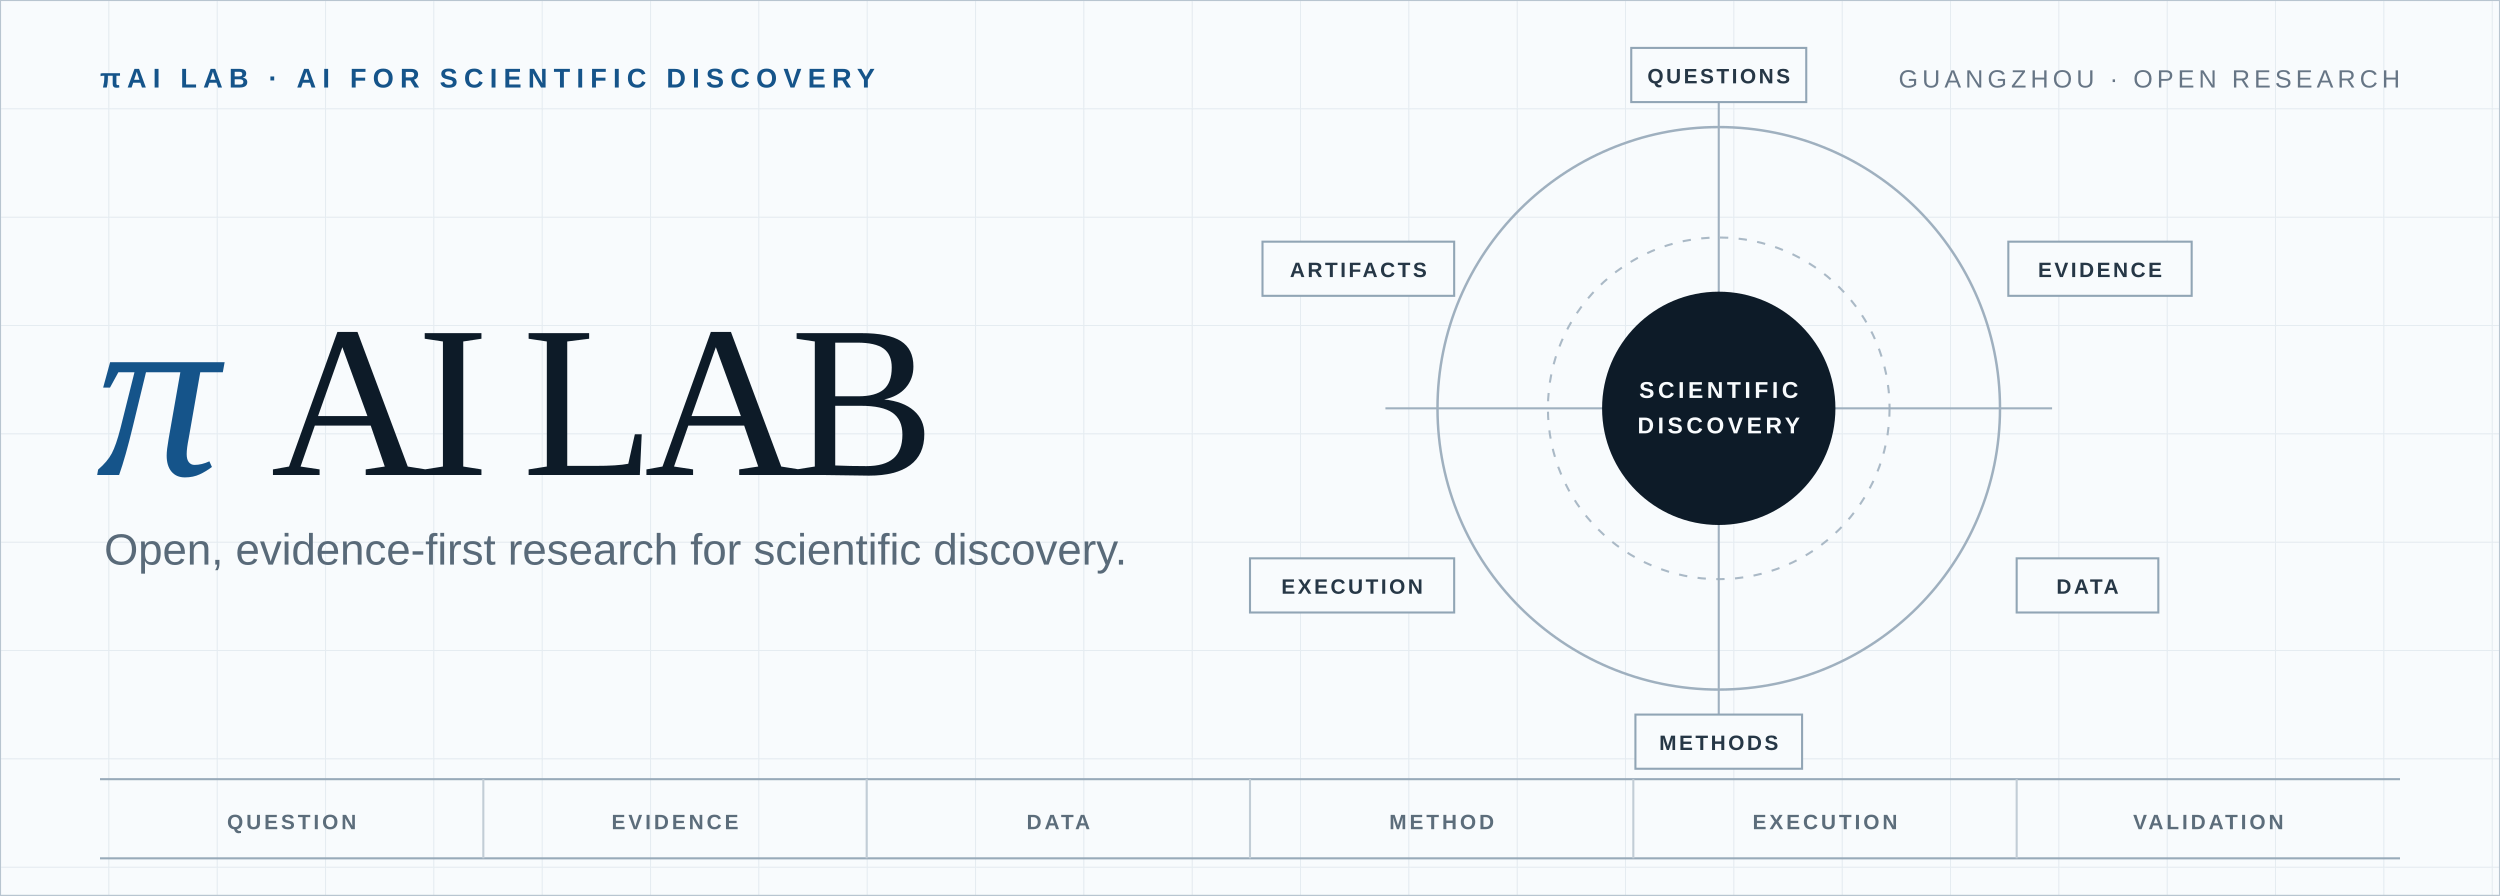
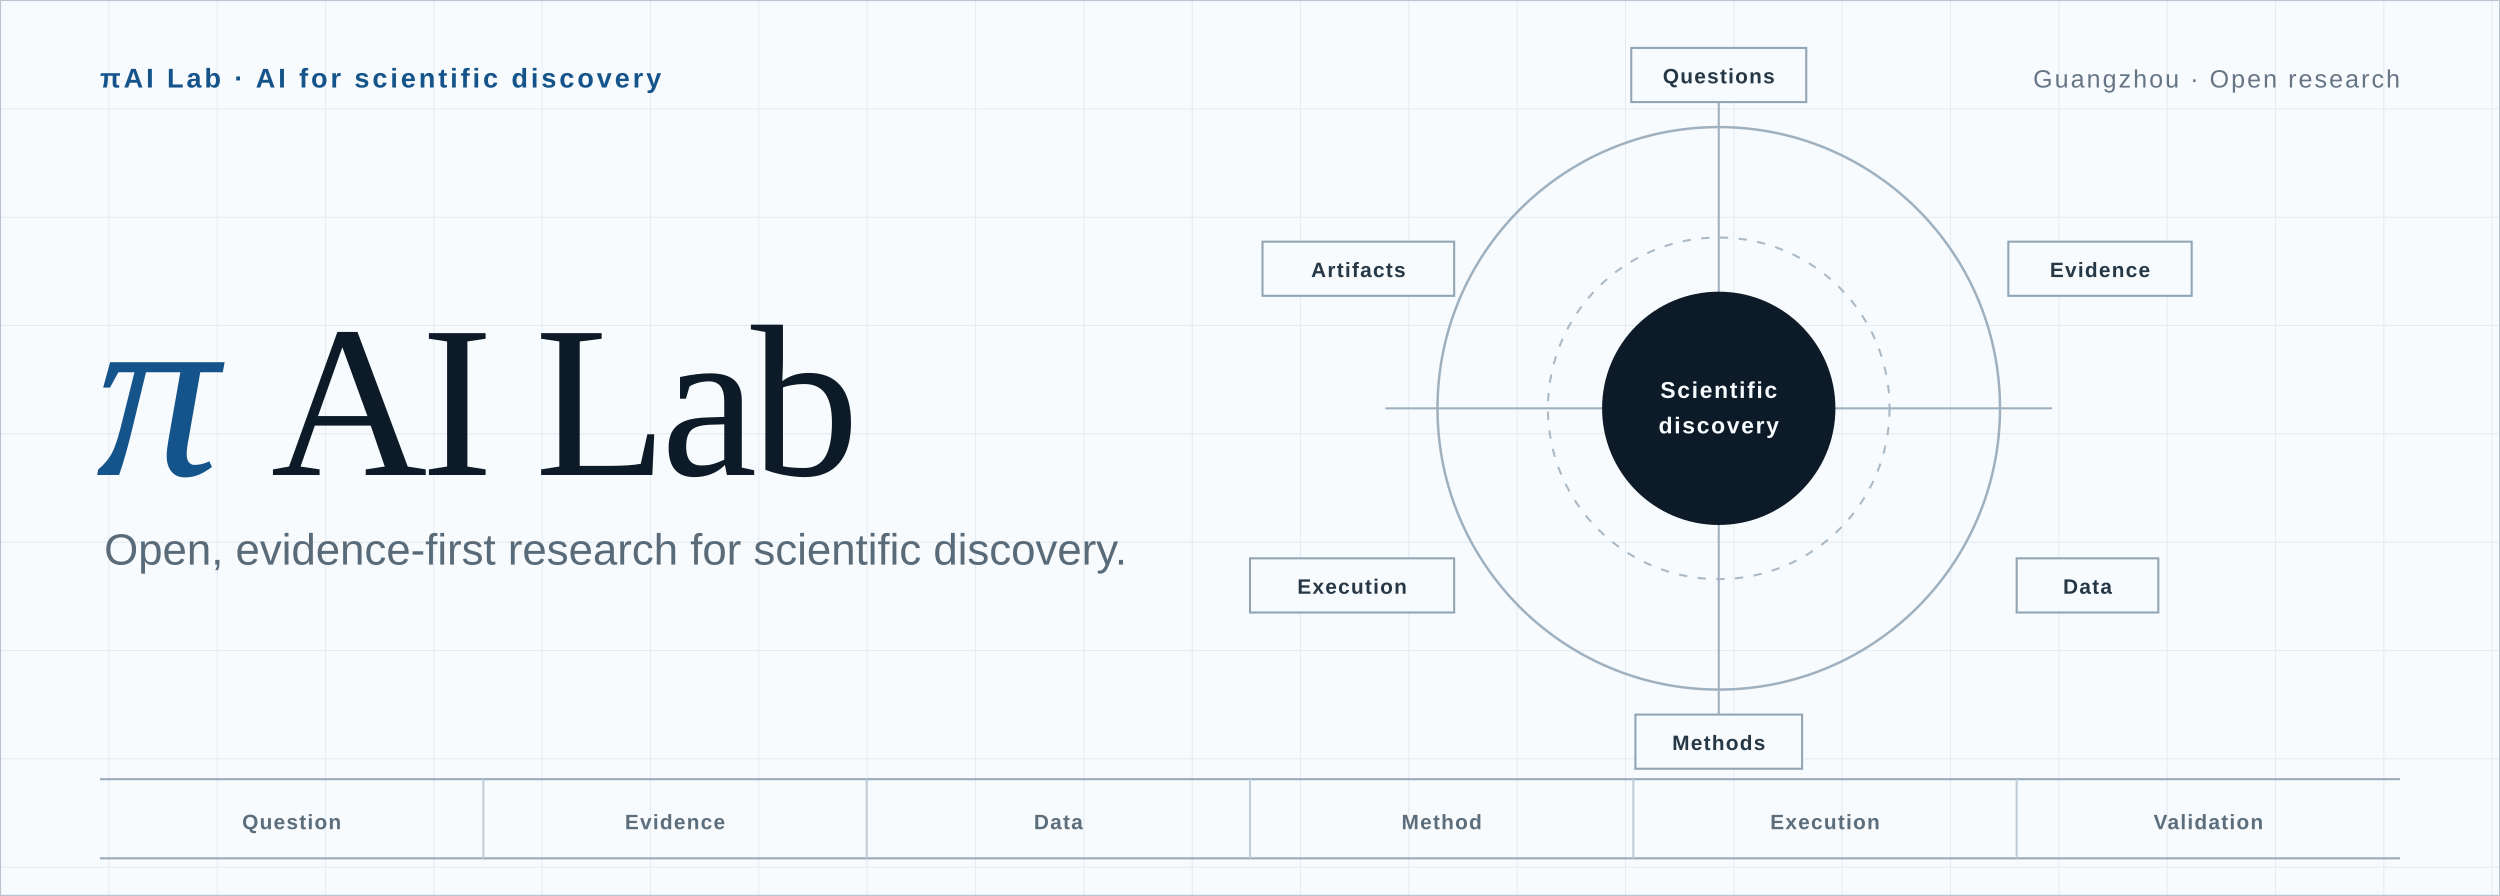
<svg xmlns="http://www.w3.org/2000/svg" width="1200" height="430" viewBox="0 0 1200 430" role="img" aria-labelledby="title desc">
  <defs>
    <pattern id="grid" width="52" height="52" patternUnits="userSpaceOnUse">
      <path d="M52 0H0V52" fill="none" stroke="#dbe4eb" stroke-width="1" />
    </pattern>
  </defs>
  <rect width="1200" height="430" fill="#f8fbfd" />
  <rect width="1200" height="430" fill="url(#grid)" opacity="0.66" />
  <path d="M0 0H1200V430H0Z" fill="none" stroke="#b8c5d0" />
-   <text x="48" y="42" fill="#15548a" font-family="Arial, Helvetica, sans-serif" font-size="13" font-weight="700" letter-spacing="3">πAI LAB · AI FOR SCIENTIFIC DISCOVERY</text>
-   <text x="1152" y="42" fill="#667585" font-family="Arial, Helvetica, sans-serif" font-size="12" text-anchor="end" letter-spacing="2">GUANGZHOU · OPEN RESEARCH</text>
+   <text x="48" y="42" fill="#15548a" font-family="Arial, Helvetica, sans-serif" font-size="13" font-weight="700" letter-spacing="1.4">πAI Lab · AI for scientific discovery</text>
+   <text x="1152" y="42" fill="#667585" font-family="Arial, Helvetica, sans-serif" font-size="12" text-anchor="end" letter-spacing="1">Guangzhou · Open research</text>
  <text x="46" y="228" fill="#15548a" font-family="Georgia, 'Times New Roman', serif" font-size="118" font-style="italic">π</text>
-   <text x="130" y="228" fill="#0d1b28" font-family="Georgia, 'Times New Roman', serif" font-size="104" letter-spacing="-5">AI LAB</text>
+   <text x="130" y="228" fill="#0d1b28" font-family="Georgia, 'Times New Roman', serif" font-size="104" letter-spacing="-3">AI Lab</text>
  <text x="50" y="271" fill="#596a79" font-family="Arial, Helvetica, sans-serif" font-size="21">Open, evidence-first research for scientific discovery.</text>
  <g transform="translate(825 196)">
    <circle r="135" fill="none" stroke="#9fb0bf" stroke-width="1.2" />
    <circle r="82" fill="none" stroke="#aab9c6" stroke-width="1" stroke-dasharray="4 5" />
    <path d="M-160 0H160M0-160V160" fill="none" stroke="#9fb0bf" stroke-width="1" />
    <circle r="56" fill="#0d1b28" />
-     <text y="-5" fill="#f8fbfd" font-family="Arial, Helvetica, sans-serif" font-size="11" font-weight="700" text-anchor="middle" letter-spacing="1.7">SCIENTIFIC</text>
-     <text y="12" fill="#f8fbfd" font-family="Arial, Helvetica, sans-serif" font-size="11" font-weight="700" text-anchor="middle" letter-spacing="1.7">DISCOVERY</text>
+     <text y="-5" fill="#f8fbfd" font-family="Arial, Helvetica, sans-serif" font-size="11" font-weight="700" text-anchor="middle" letter-spacing="0.8">Scientific</text>
+     <text y="12" fill="#f8fbfd" font-family="Arial, Helvetica, sans-serif" font-size="11" font-weight="700" text-anchor="middle" letter-spacing="0.8">discovery</text>
    <g fill="#f8fbfd" stroke="#91a5b5">
      <rect x="-42" y="-173" width="84" height="26" />
      <rect x="139" y="-80" width="88" height="26" />
      <rect x="143" y="72" width="68" height="26" />
      <rect x="-40" y="147" width="80" height="26" />
      <rect x="-225" y="72" width="98" height="26" />
      <rect x="-219" y="-80" width="92" height="26" />
    </g>
-     <g fill="#263746" font-family="Arial, Helvetica, sans-serif" font-size="10" font-weight="700" text-anchor="middle" letter-spacing="1.2">
-       <text y="-156">QUESTIONS</text>
-       <text x="183" y="-63">EVIDENCE</text>
-       <text x="177" y="89">DATA</text>
-       <text y="164">METHODS</text>
-       <text x="-176" y="89">EXECUTION</text>
-       <text x="-173" y="-63">ARTIFACTS</text>
+     <g fill="#263746" font-family="Arial, Helvetica, sans-serif" font-size="10" font-weight="700" text-anchor="middle" letter-spacing="0.6">
+       <text y="-156">Questions</text>
+       <text x="183" y="-63">Evidence</text>
+       <text x="177" y="89">Data</text>
+       <text y="164">Methods</text>
+       <text x="-176" y="89">Execution</text>
+       <text x="-173" y="-63">Artifacts</text>
    </g>
  </g>
  <g transform="translate(48 374)">
    <path d="M0 0H1104M0 38H1104" stroke="#98aab9" />
    <g stroke="#c2cdd6">
      <path d="M184 0V38M368 0V38M552 0V38M736 0V38M920 0V38" />
    </g>
-     <g fill="#5c6d7b" font-family="Arial, Helvetica, sans-serif" font-size="10" font-weight="700" text-anchor="middle" letter-spacing="1.4">
-       <text x="92" y="24">QUESTION</text>
-       <text x="276" y="24">EVIDENCE</text>
-       <text x="460" y="24">DATA</text>
-       <text x="644" y="24">METHOD</text>
-       <text x="828" y="24">EXECUTION</text>
-       <text x="1012" y="24">VALIDATION</text>
+     <g fill="#5c6d7b" font-family="Arial, Helvetica, sans-serif" font-size="10" font-weight="700" text-anchor="middle" letter-spacing="0.6">
+       <text x="92" y="24">Question</text>
+       <text x="276" y="24">Evidence</text>
+       <text x="460" y="24">Data</text>
+       <text x="644" y="24">Method</text>
+       <text x="828" y="24">Execution</text>
+       <text x="1012" y="24">Validation</text>
    </g>
  </g>
</svg>
